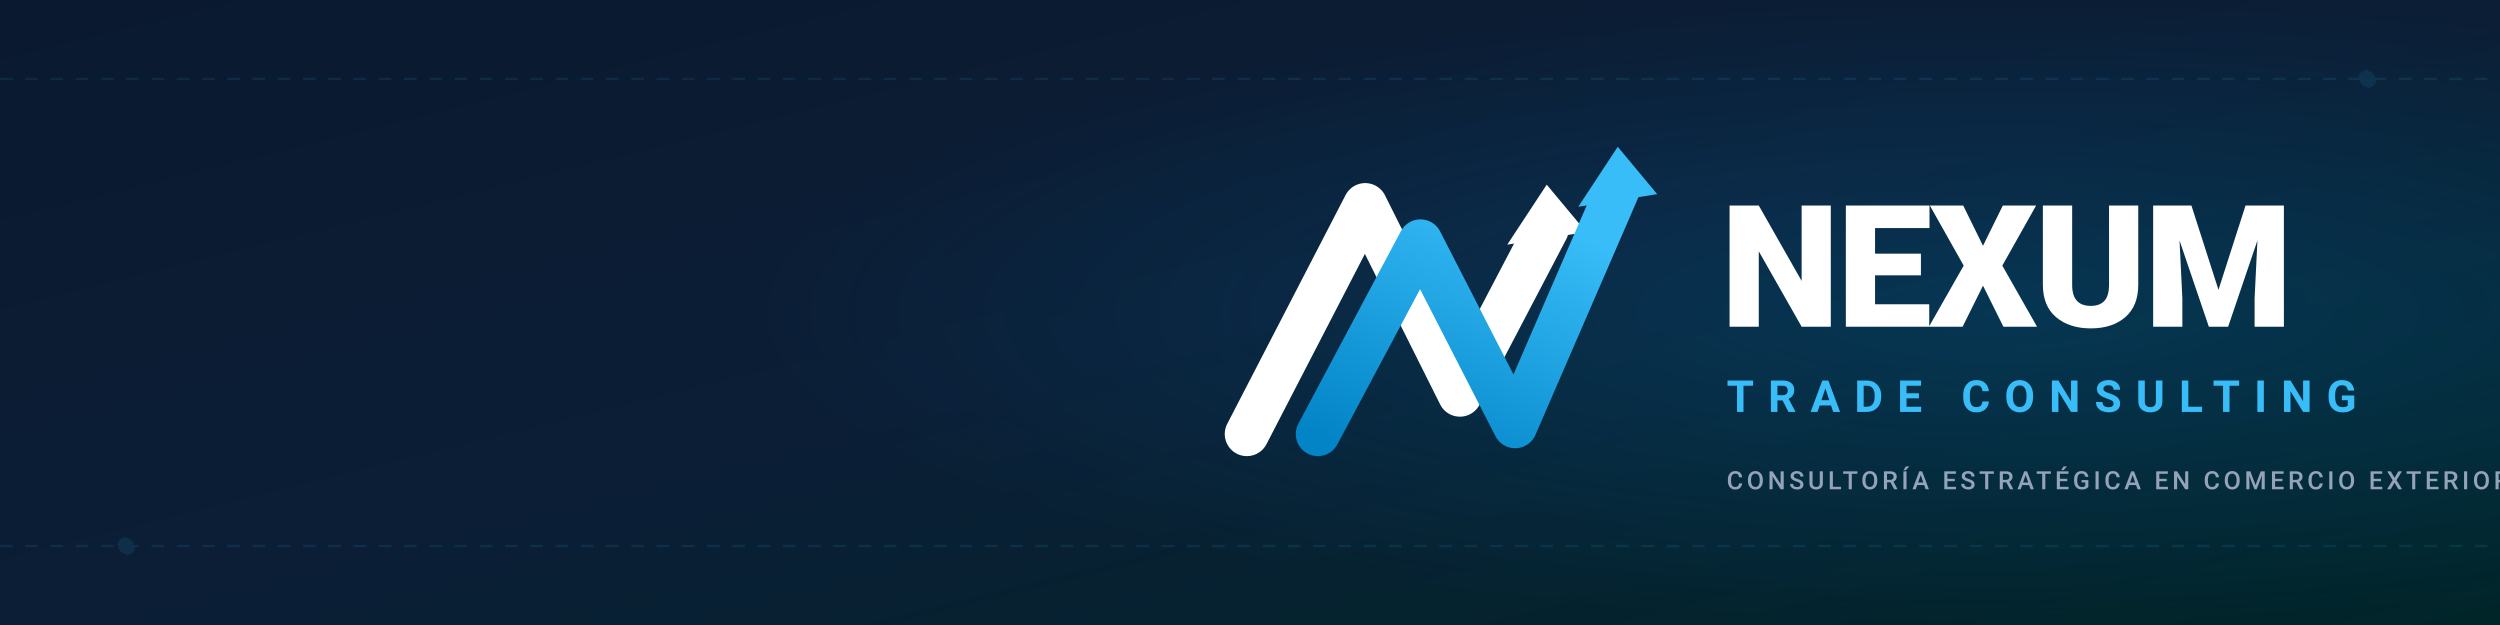
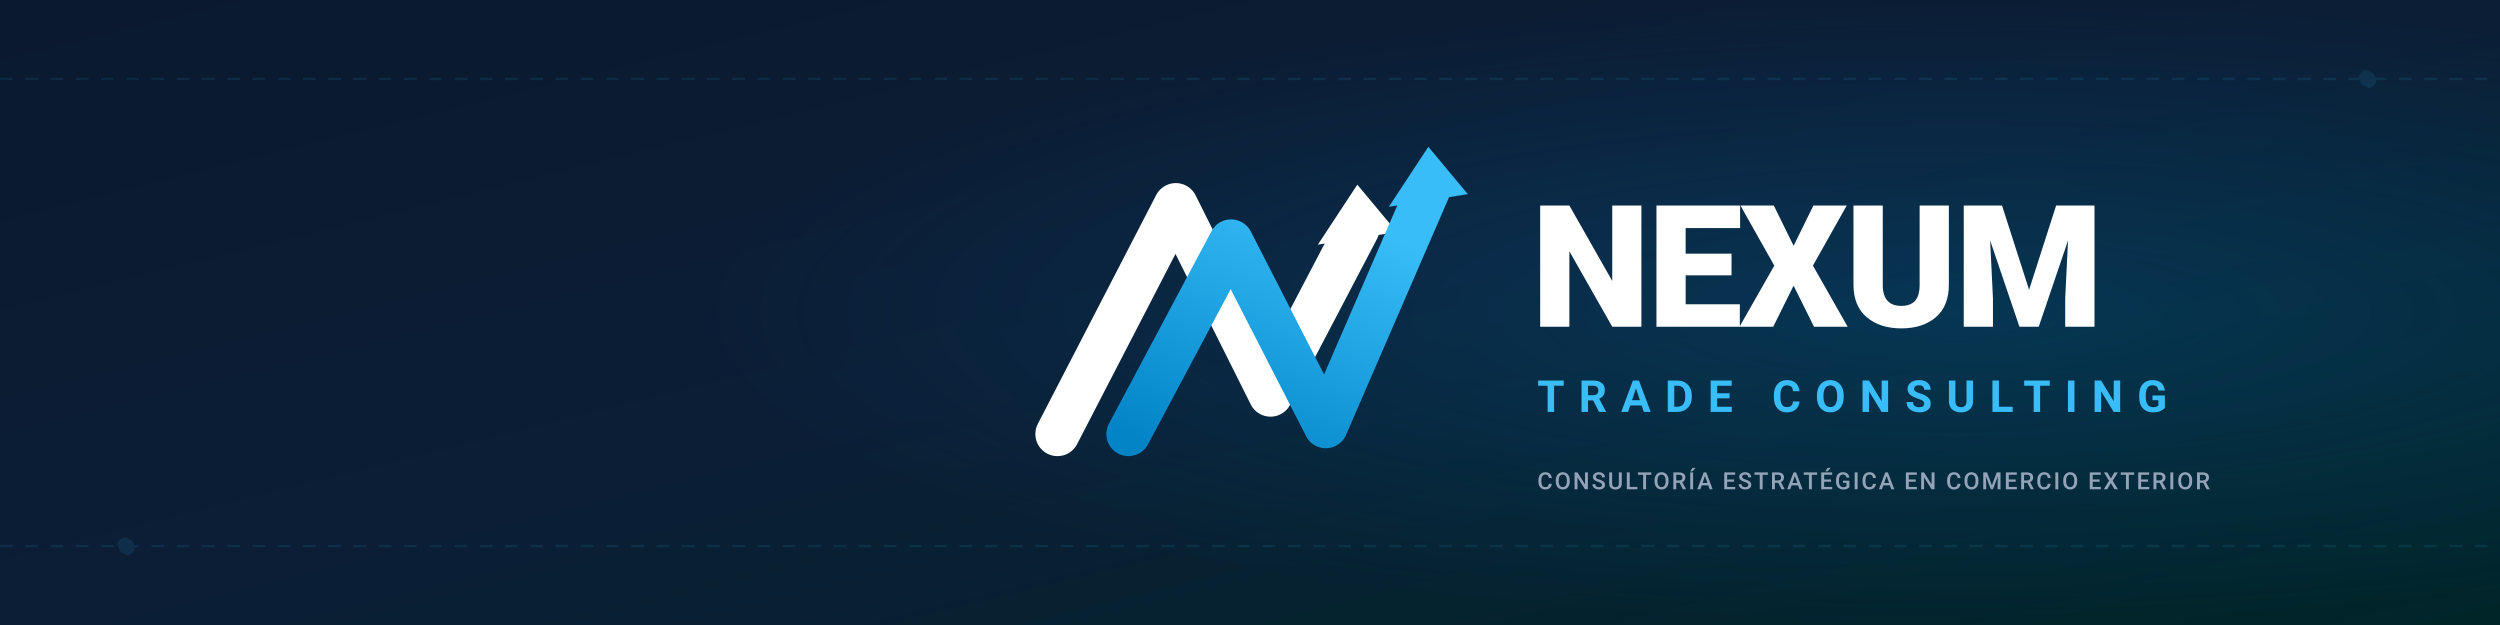
<svg xmlns="http://www.w3.org/2000/svg" viewBox="0 0 1584 396" width="1584" height="396">
  <defs>
    <linearGradient id="bgGradRight" x1="0%" y1="0%" x2="100%" y2="100%">
      <stop offset="0%" stop-color="#0a192f" />
      <stop offset="50%" stop-color="#0b1e36" />
      <stop offset="100%" stop-color="#002529" />
    </linearGradient>
    <linearGradient id="cyanGradRight" x1="0%" y1="100%" x2="50%" y2="0%">
      <stop offset="0%" stop-color="#0284c7" />
      <stop offset="100%" stop-color="#38bdf8" />
    </linearGradient>
-     <radialGradient id="glowRight" cx="80%" cy="50%" r="50%">
+     <radialGradient id="glowRight" cx="78%" cy="50%" r="50%">
      <stop offset="0%" stop-color="#0284c7" stop-opacity="0.22" />
      <stop offset="100%" stop-color="#0284c7" stop-opacity="0" />
    </radialGradient>
  </defs>
  <rect width="1584" height="396" fill="url(#bgGradRight)" />
  <rect width="1584" height="396" fill="url(#glowRight)" />
  <g opacity="0.10" stroke="#38bdf8" stroke-width="1.5" stroke-dasharray="8 8">
    <line x1="0" y1="50" x2="1584" y2="50" />
    <line x1="0" y1="346" x2="1584" y2="346" />
    <circle cx="1500" cy="50" r="5" fill="#38bdf8" />
    <circle cx="80" cy="346" r="5" fill="#38bdf8" />
  </g>
-   <g transform="translate(740, 75)">
+   <g transform="translate(620, 75)">
    <g stroke-linecap="round" stroke-linejoin="round">
      <path d="M 50 200 L 125 55 L 185 175 L 240 70" fill="none" stroke="#ffffff" stroke-width="28" />
      <polygon points="240,42 215,80 265,72" fill="#ffffff" />
      <path d="M 95 200 L 160 78 L 220 195 L 285 45" fill="none" stroke="url(#cyanGradRight)" stroke-width="28" />
      <polygon points="285,18 260,56 310,48" fill="#38bdf8" />
    </g>
    <text x="350" y="132" font-family="system-ui, -apple-system, 'Segoe UI', Roboto, 'Helvetica Neue', Arial, sans-serif" font-size="108" font-weight="800" letter-spacing="-0.02em" fill="#ffffff">NEXUM</text>
    <text x="354" y="186" font-family="system-ui, -apple-system, 'Segoe UI', Roboto, 'Helvetica Neue', Arial, sans-serif" font-size="28" font-weight="600" letter-spacing="0.32em" fill="#38bdf8">TRADE CONSULTING</text>
-     <text x="354" y="235" font-family="system-ui, -apple-system, 'Segoe UI', Roboto, sans-serif" font-size="16" font-weight="500" letter-spacing="0.14em" fill="#94a3b8">CONSULTORÍA ESTRATÉGICA EN COMERCIO EXTERIOR</text>
+     <text x="354" y="235" font-family="system-ui, -apple-system, 'Segoe UI', Roboto, sans-serif" font-size="15" font-weight="500" letter-spacing="0.08em" fill="#94a3b8">CONSULTORÍA ESTRATÉGICA EN COMERCIO EXTERIOR</text>
  </g>
</svg>
